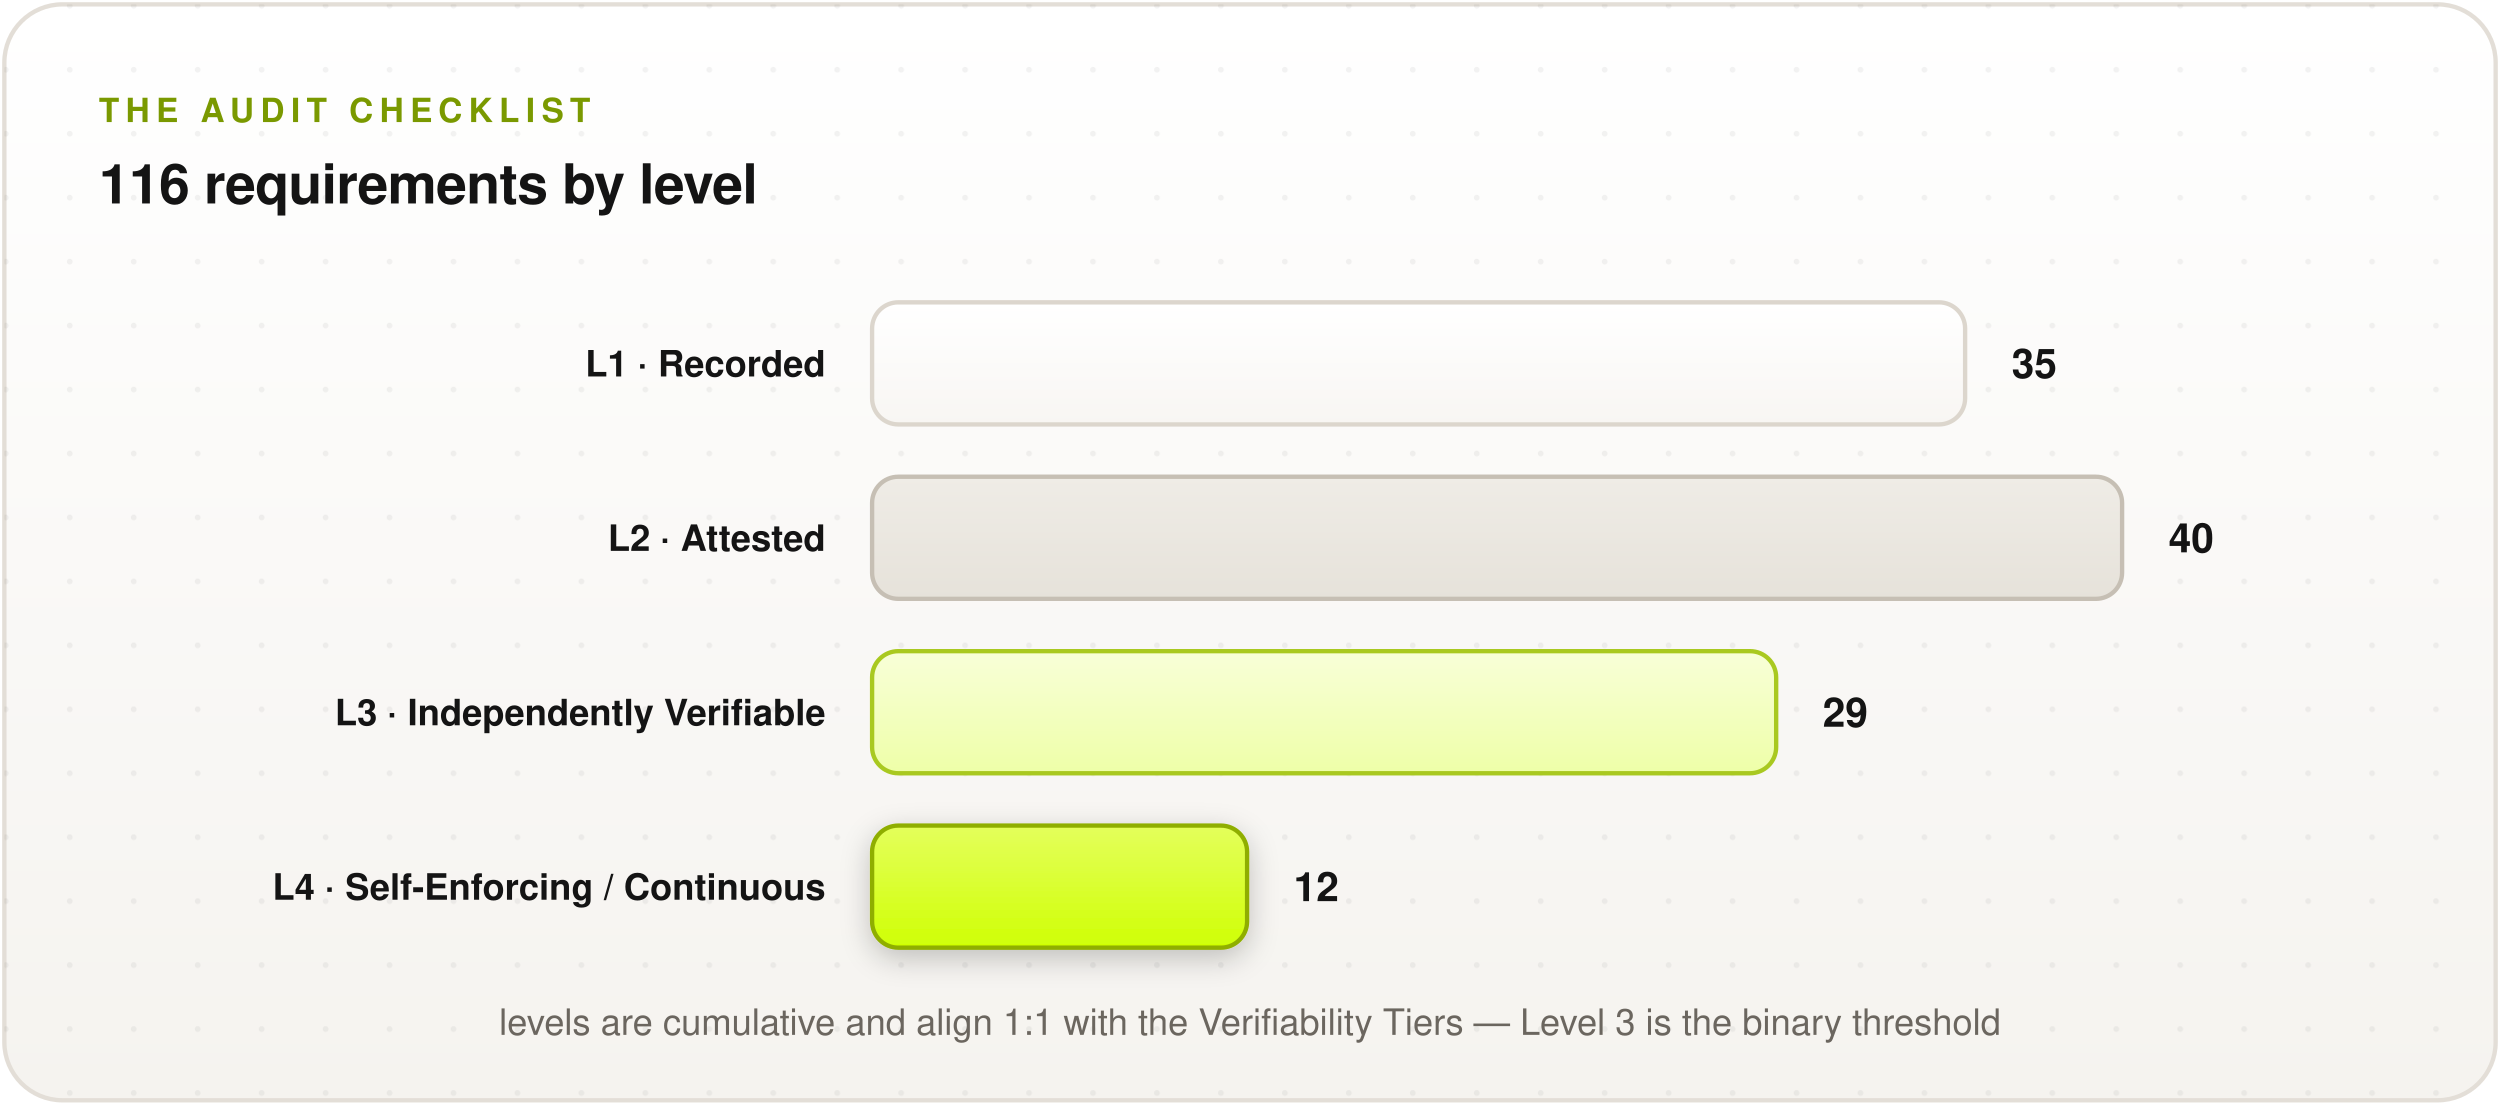
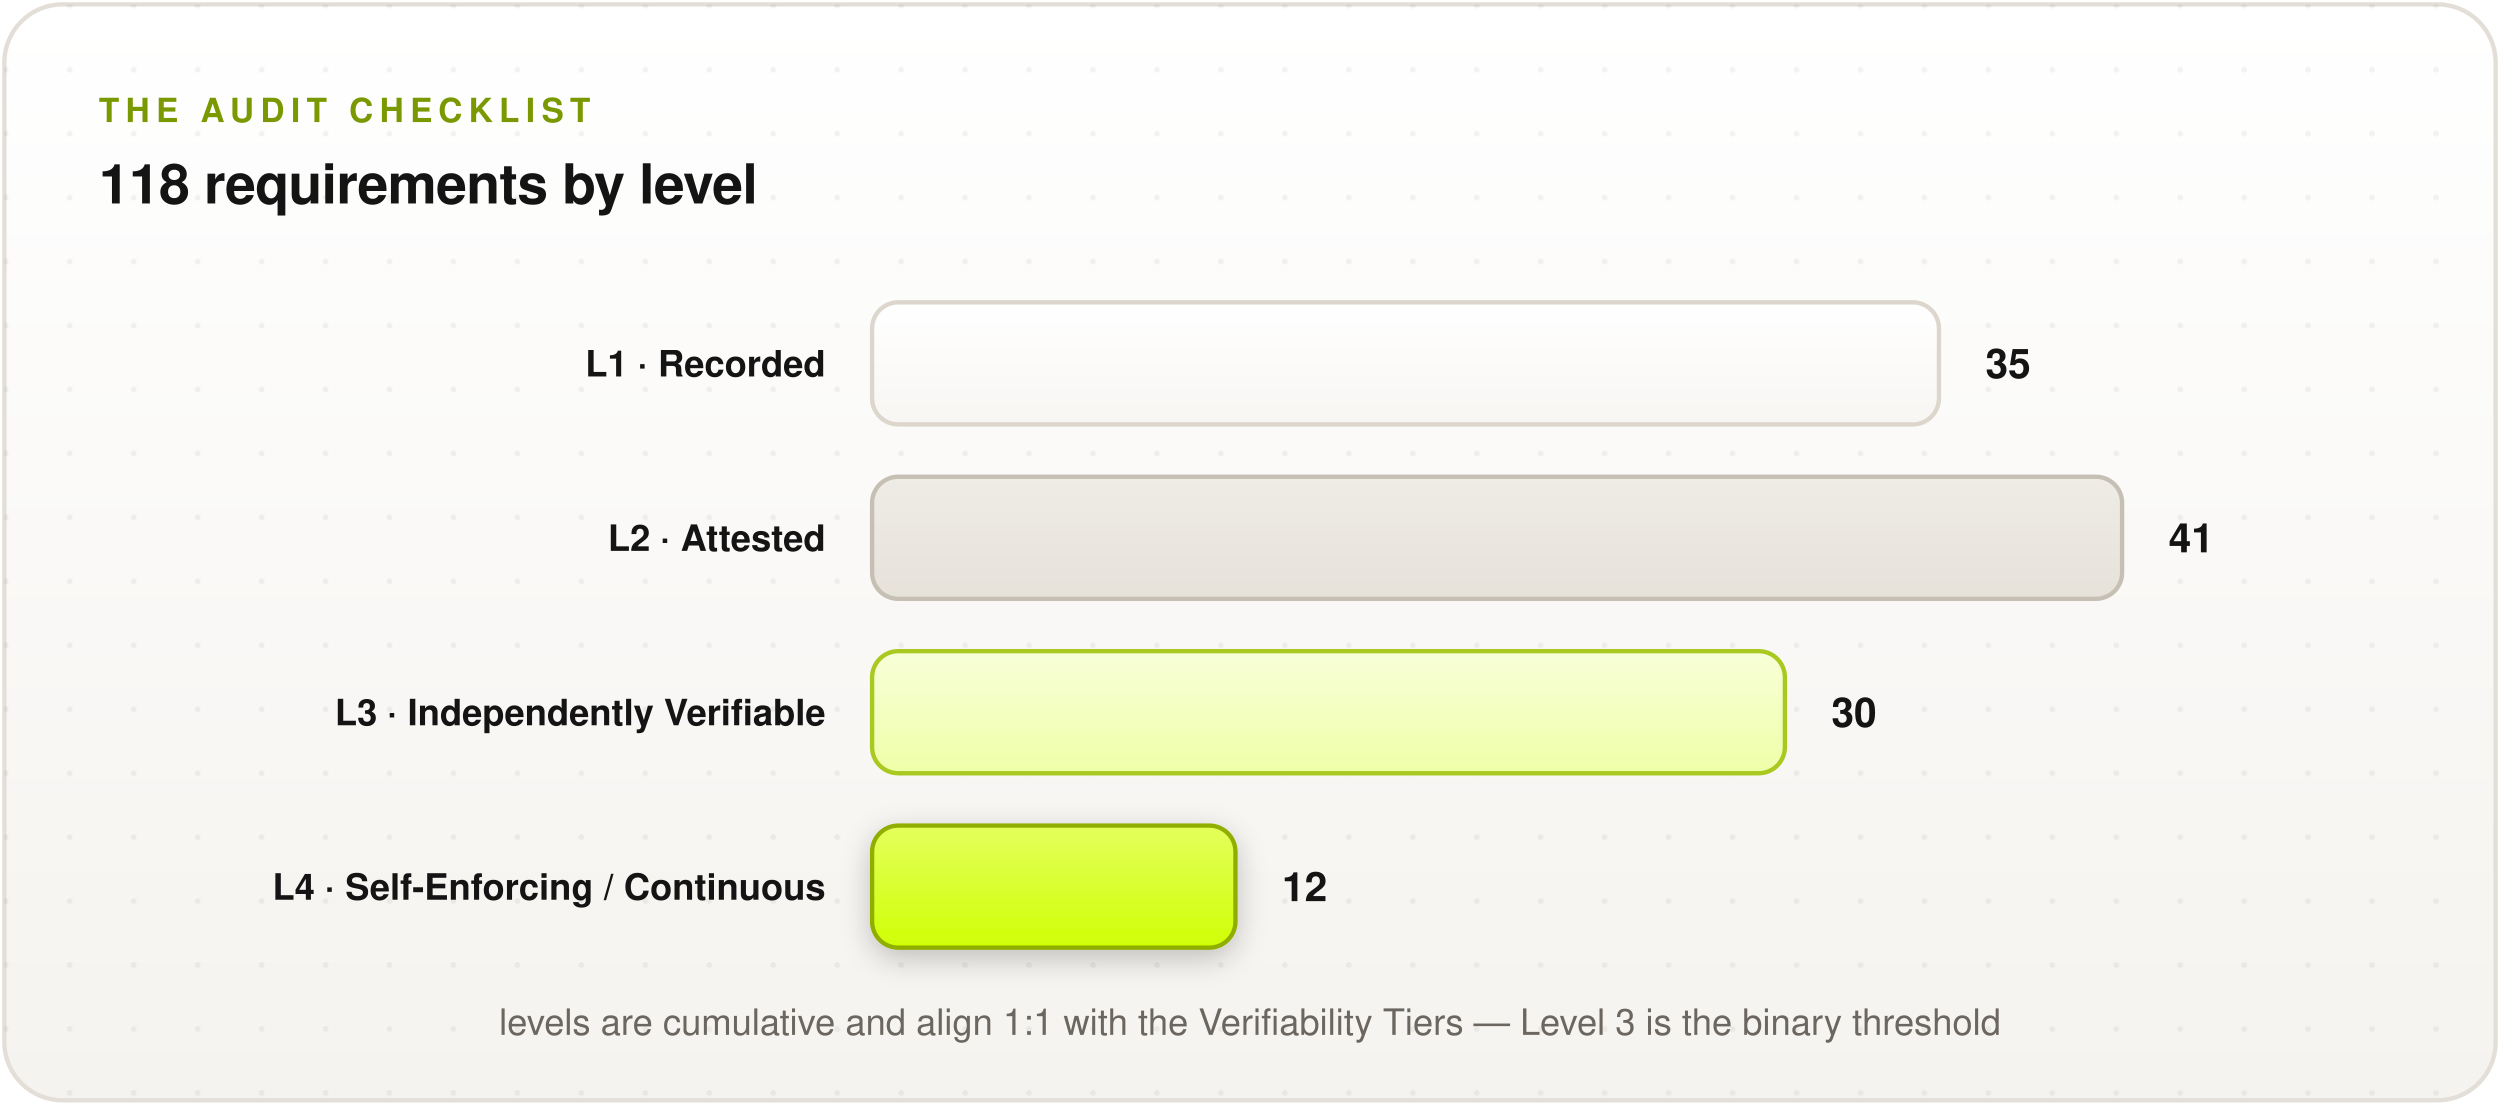
<svg xmlns="http://www.w3.org/2000/svg" width="860" height="380" viewBox="0 0 860 380" font-family="Montserrat,'Source Sans 3',-apple-system,'Segoe UI',Helvetica,Arial,sans-serif">
  <defs>
    <linearGradient id="gPanel" x1="0" y1="0" x2="0" y2="1">
      <stop offset="0" stop-color="#ffffff" />
      <stop offset="1" stop-color="#f5f3ef" />
    </linearGradient>
    <linearGradient id="gCard" x1="0" y1="0" x2="0" y2="1">
      <stop offset="0" stop-color="#ffffff" />
      <stop offset="1" stop-color="#f8f6f3" />
    </linearGradient>
    <linearGradient id="gWarm" x1="0" y1="0" x2="0" y2="1">
      <stop offset="0" stop-color="#efece6" />
      <stop offset="1" stop-color="#e6e2da" />
    </linearGradient>
    <linearGradient id="gLime" x1="0" y1="0" x2="0" y2="1">
      <stop offset="0" stop-color="#e4ff5c" />
      <stop offset="1" stop-color="#cfff04" />
    </linearGradient>
    <linearGradient id="gTint" x1="0" y1="0" x2="0" y2="1">
      <stop offset="0" stop-color="#f8ffd8" />
      <stop offset="1" stop-color="#eeffa8" />
    </linearGradient>
    <linearGradient id="gRed" x1="0" y1="0" x2="0" y2="1">
      <stop offset="0" stop-color="#ffeced" />
      <stop offset="1" stop-color="#ffdcde" />
    </linearGradient>
    <linearGradient id="gInk" x1="0" y1="0" x2="0" y2="1">
      <stop offset="0" stop-color="#242424" />
      <stop offset="1" stop-color="#0a0a0a" />
    </linearGradient>
    <linearGradient id="gGate" x1="0" y1="0" x2="0" y2="1">
      <stop offset="0" stop-color="#242424" />
      <stop offset="1" stop-color="#0a0a0a" />
    </linearGradient>
    <filter id="fShadow" x="-30%" y="-30%" width="160%" height="170%">
      <feDropShadow dx="0" dy="2.5" stdDeviation="4" flood-color="#000000" flood-opacity="0.16" />
    </filter>
    <filter id="fGlow" x="-60%" y="-60%" width="220%" height="220%">
      <feDropShadow dx="0" dy="3" stdDeviation="5" flood-color="#000000" flood-opacity="0.22" />
    </filter>
    <pattern id="pGrid" width="22" height="22" patternUnits="userSpaceOnUse">
      <circle cx="2" cy="2" r="1" fill="#0a0a0a" opacity="0.05" />
    </pattern>
  </defs>
  <rect x="1.5" y="1.5" width="857" height="377" rx="20" fill="url(#gPanel)" stroke="#e3ded7" stroke-width="1.5" />
  <rect x="1.5" y="1.5" width="857" height="377" rx="20" fill="url(#pGrid)" />
  <text x="34" y="42" font-size="11.5" font-weight="700" letter-spacing="2.2" fill="#7a9900">THE AUDIT CHECKLIST</text>
-   <text x="34" y="70" font-size="19" font-weight="700" letter-spacing="-0.2" fill="#141414">116 requirements by level</text>
+   <text x="34" y="70" font-size="19" font-weight="700" letter-spacing="-0.2" fill="#141414">118 requirements by level</text>
  <text x="284" y="129.5" font-size="12.5" fill="#141414" text-anchor="end" font-weight="700">L1 · Recorded</text>
-   <rect x="300" y="104" width="376" height="42" rx="9" fill="url(#gCard)" stroke="#dcd6cd" stroke-width="1.5" />
-   <text x="692" y="130.0" font-size="14" fill="#141414" text-anchor="start" font-weight="700">35</text>
+   <rect x="300" y="104" width="367" height="42" rx="9" fill="url(#gCard)" stroke="#dcd6cd" stroke-width="1.5" />
+   <text x="683" y="130.0" font-size="14" fill="#141414" text-anchor="start" font-weight="700">35</text>
  <text x="284" y="189.5" font-size="12.5" fill="#141414" text-anchor="end" font-weight="700">L2 · Attested</text>
  <rect x="300" y="164" width="430" height="42" rx="9" fill="url(#gWarm)" stroke="#c6bfb4" stroke-width="1.5" />
-   <text x="746" y="190.0" font-size="14" fill="#141414" text-anchor="start" font-weight="700">40</text>
+   <text x="746" y="190.0" font-size="14" fill="#141414" text-anchor="start" font-weight="700">41</text>
  <text x="284" y="249.5" font-size="12.5" fill="#141414" text-anchor="end" font-weight="700">L3 · Independently Verifiable</text>
-   <rect x="300" y="224" width="311" height="42" rx="9" fill="url(#gTint)" stroke="#a9c920" stroke-width="1.5" />
-   <text x="627" y="250.0" font-size="14" fill="#141414" text-anchor="start" font-weight="700">29</text>
+   <rect x="300" y="224" width="314" height="42" rx="9" fill="url(#gTint)" stroke="#a9c920" stroke-width="1.5" />
+   <text x="630" y="250.0" font-size="14" fill="#141414" text-anchor="start" font-weight="700">30</text>
  <text x="284" y="309.5" font-size="12.5" fill="#141414" text-anchor="end" font-weight="700">L4 · Self-Enforcing / Continuous</text>
-   <rect x="300" y="284" width="129" height="42" rx="9" fill="url(#gLime)" stroke="#8fae00" stroke-width="1.5" filter="url(#fGlow)" />
-   <text x="445" y="310.0" font-size="14" fill="#141414" text-anchor="start" font-weight="700">12</text>
+   <rect x="300" y="284" width="125" height="42" rx="9" fill="url(#gLime)" stroke="#8fae00" stroke-width="1.5" filter="url(#fGlow)" />
+   <text x="441" y="310.0" font-size="14" fill="#141414" text-anchor="start" font-weight="700">12</text>
  <text x="430.0" y="356" font-size="12.5" fill="#6b665f" text-anchor="middle">levels are cumulative and align 1:1 with the Verifiability Tiers — Level 3 is the binary threshold</text>
</svg>
